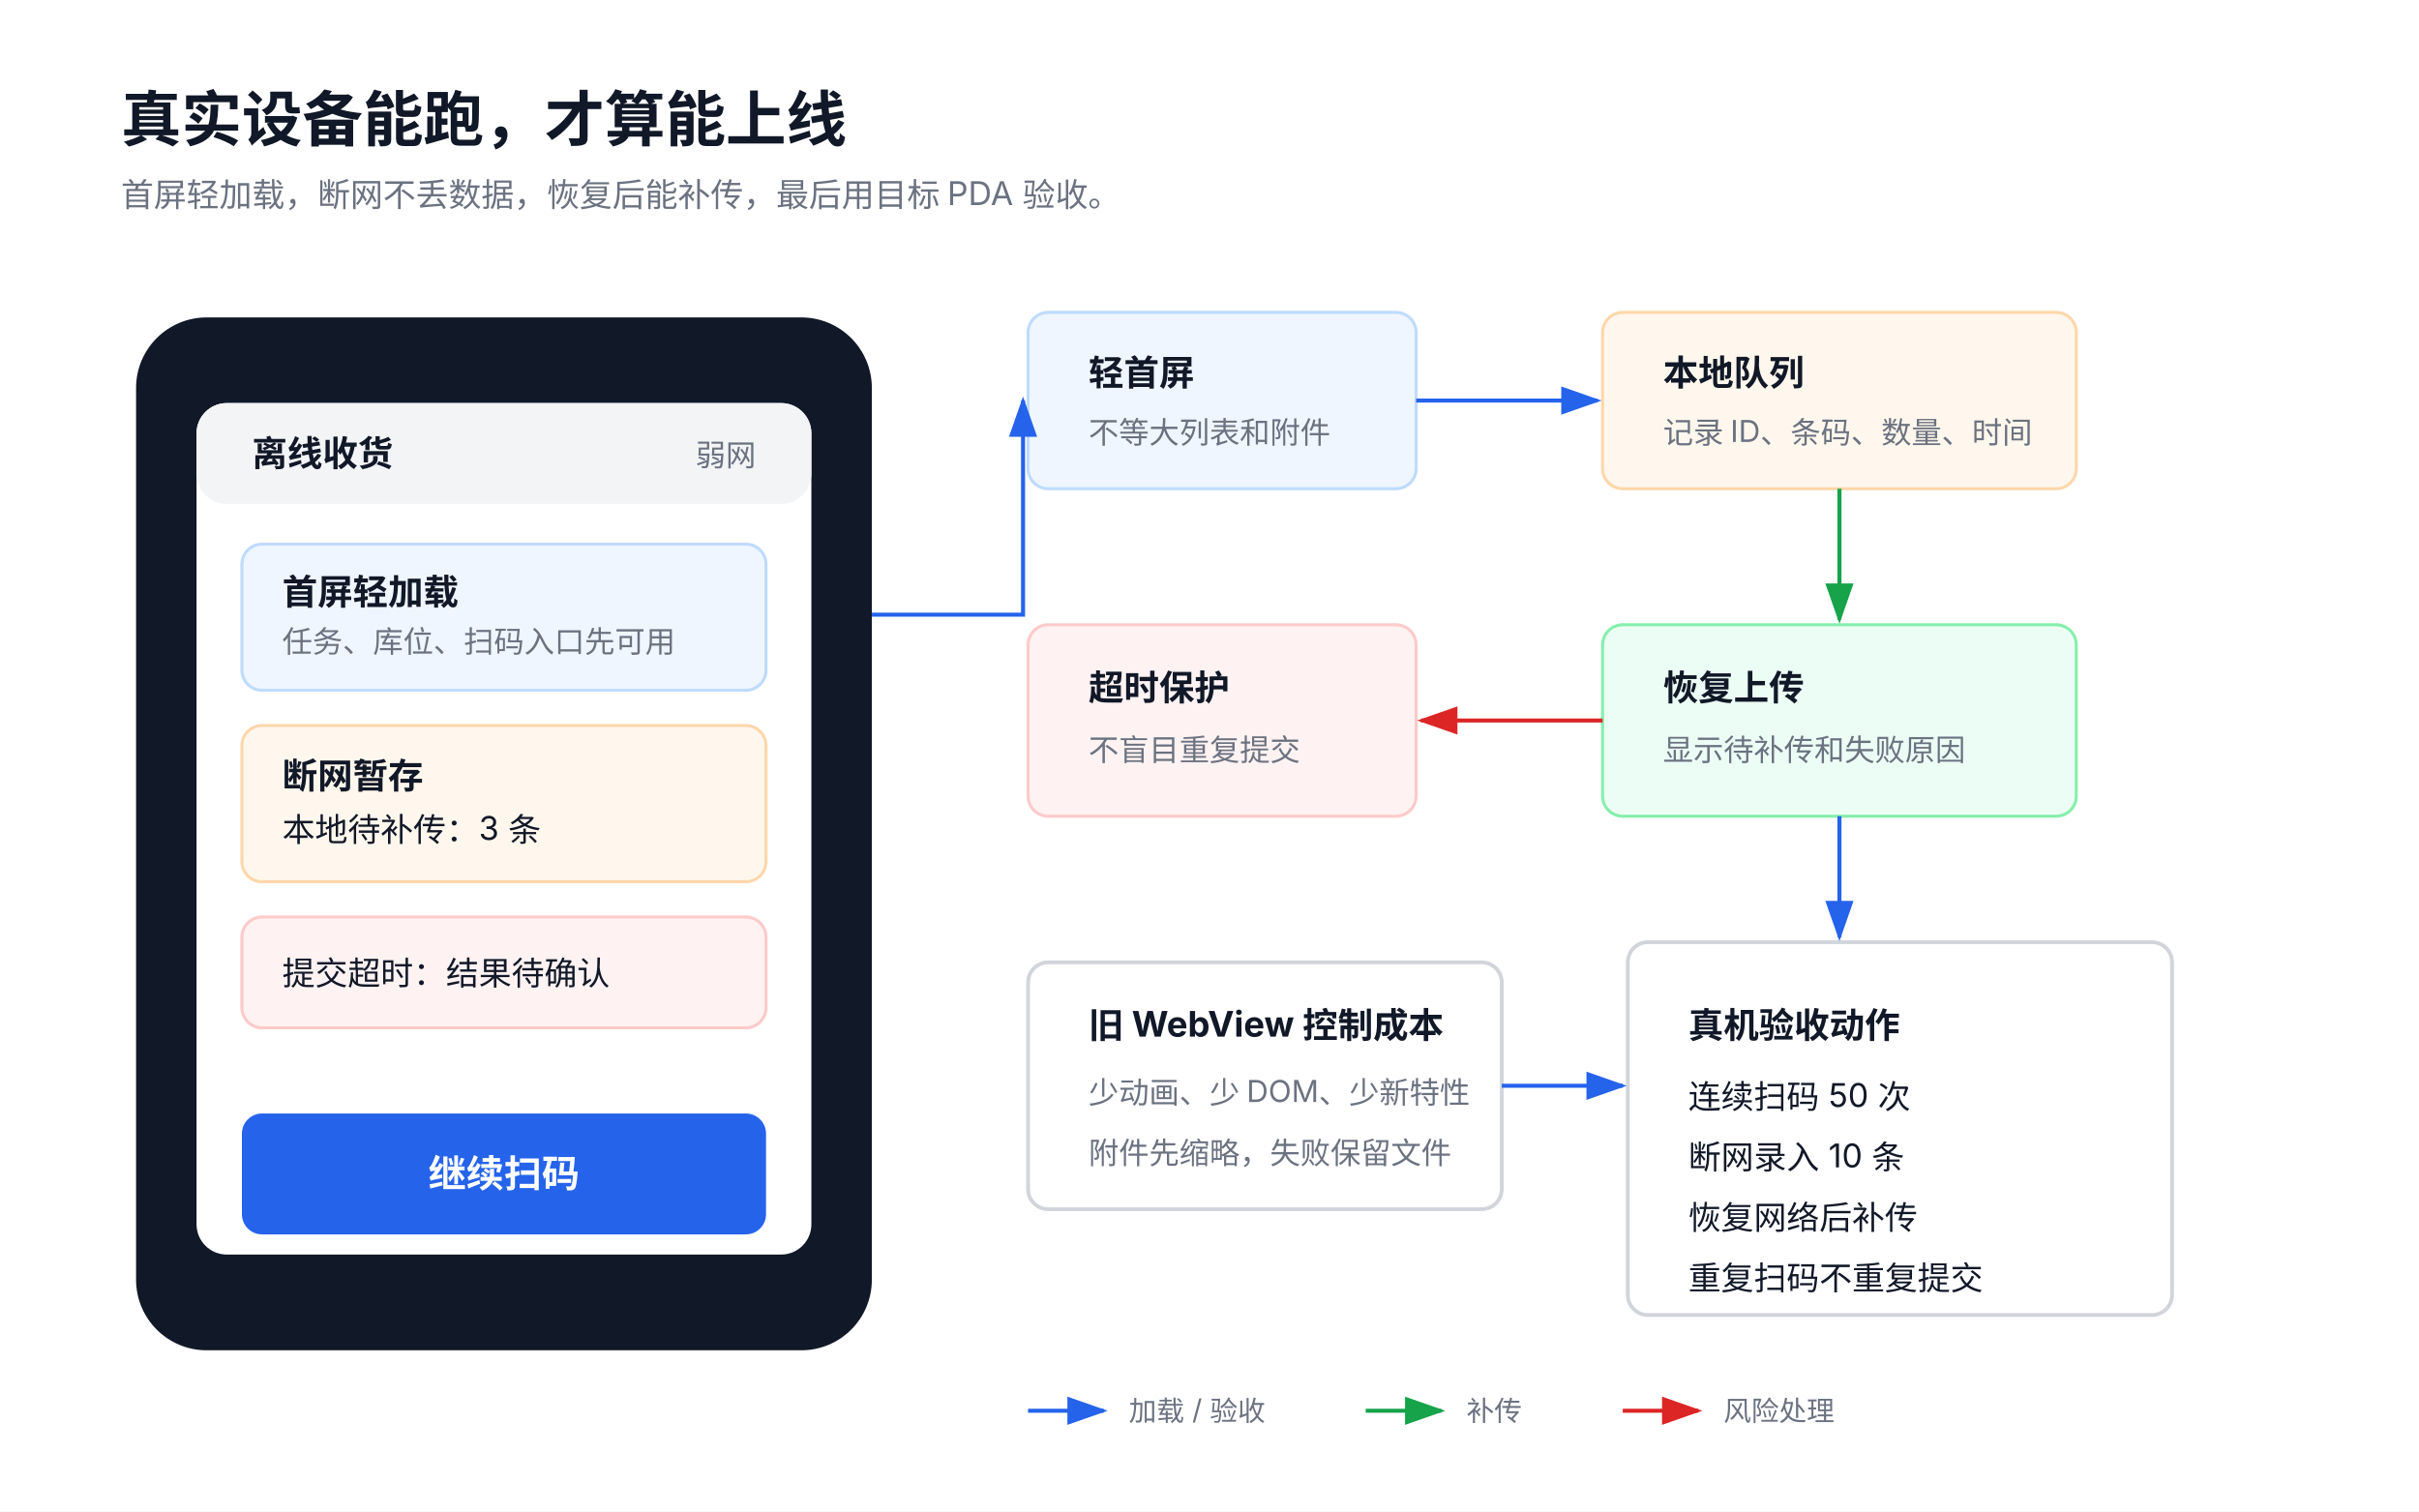
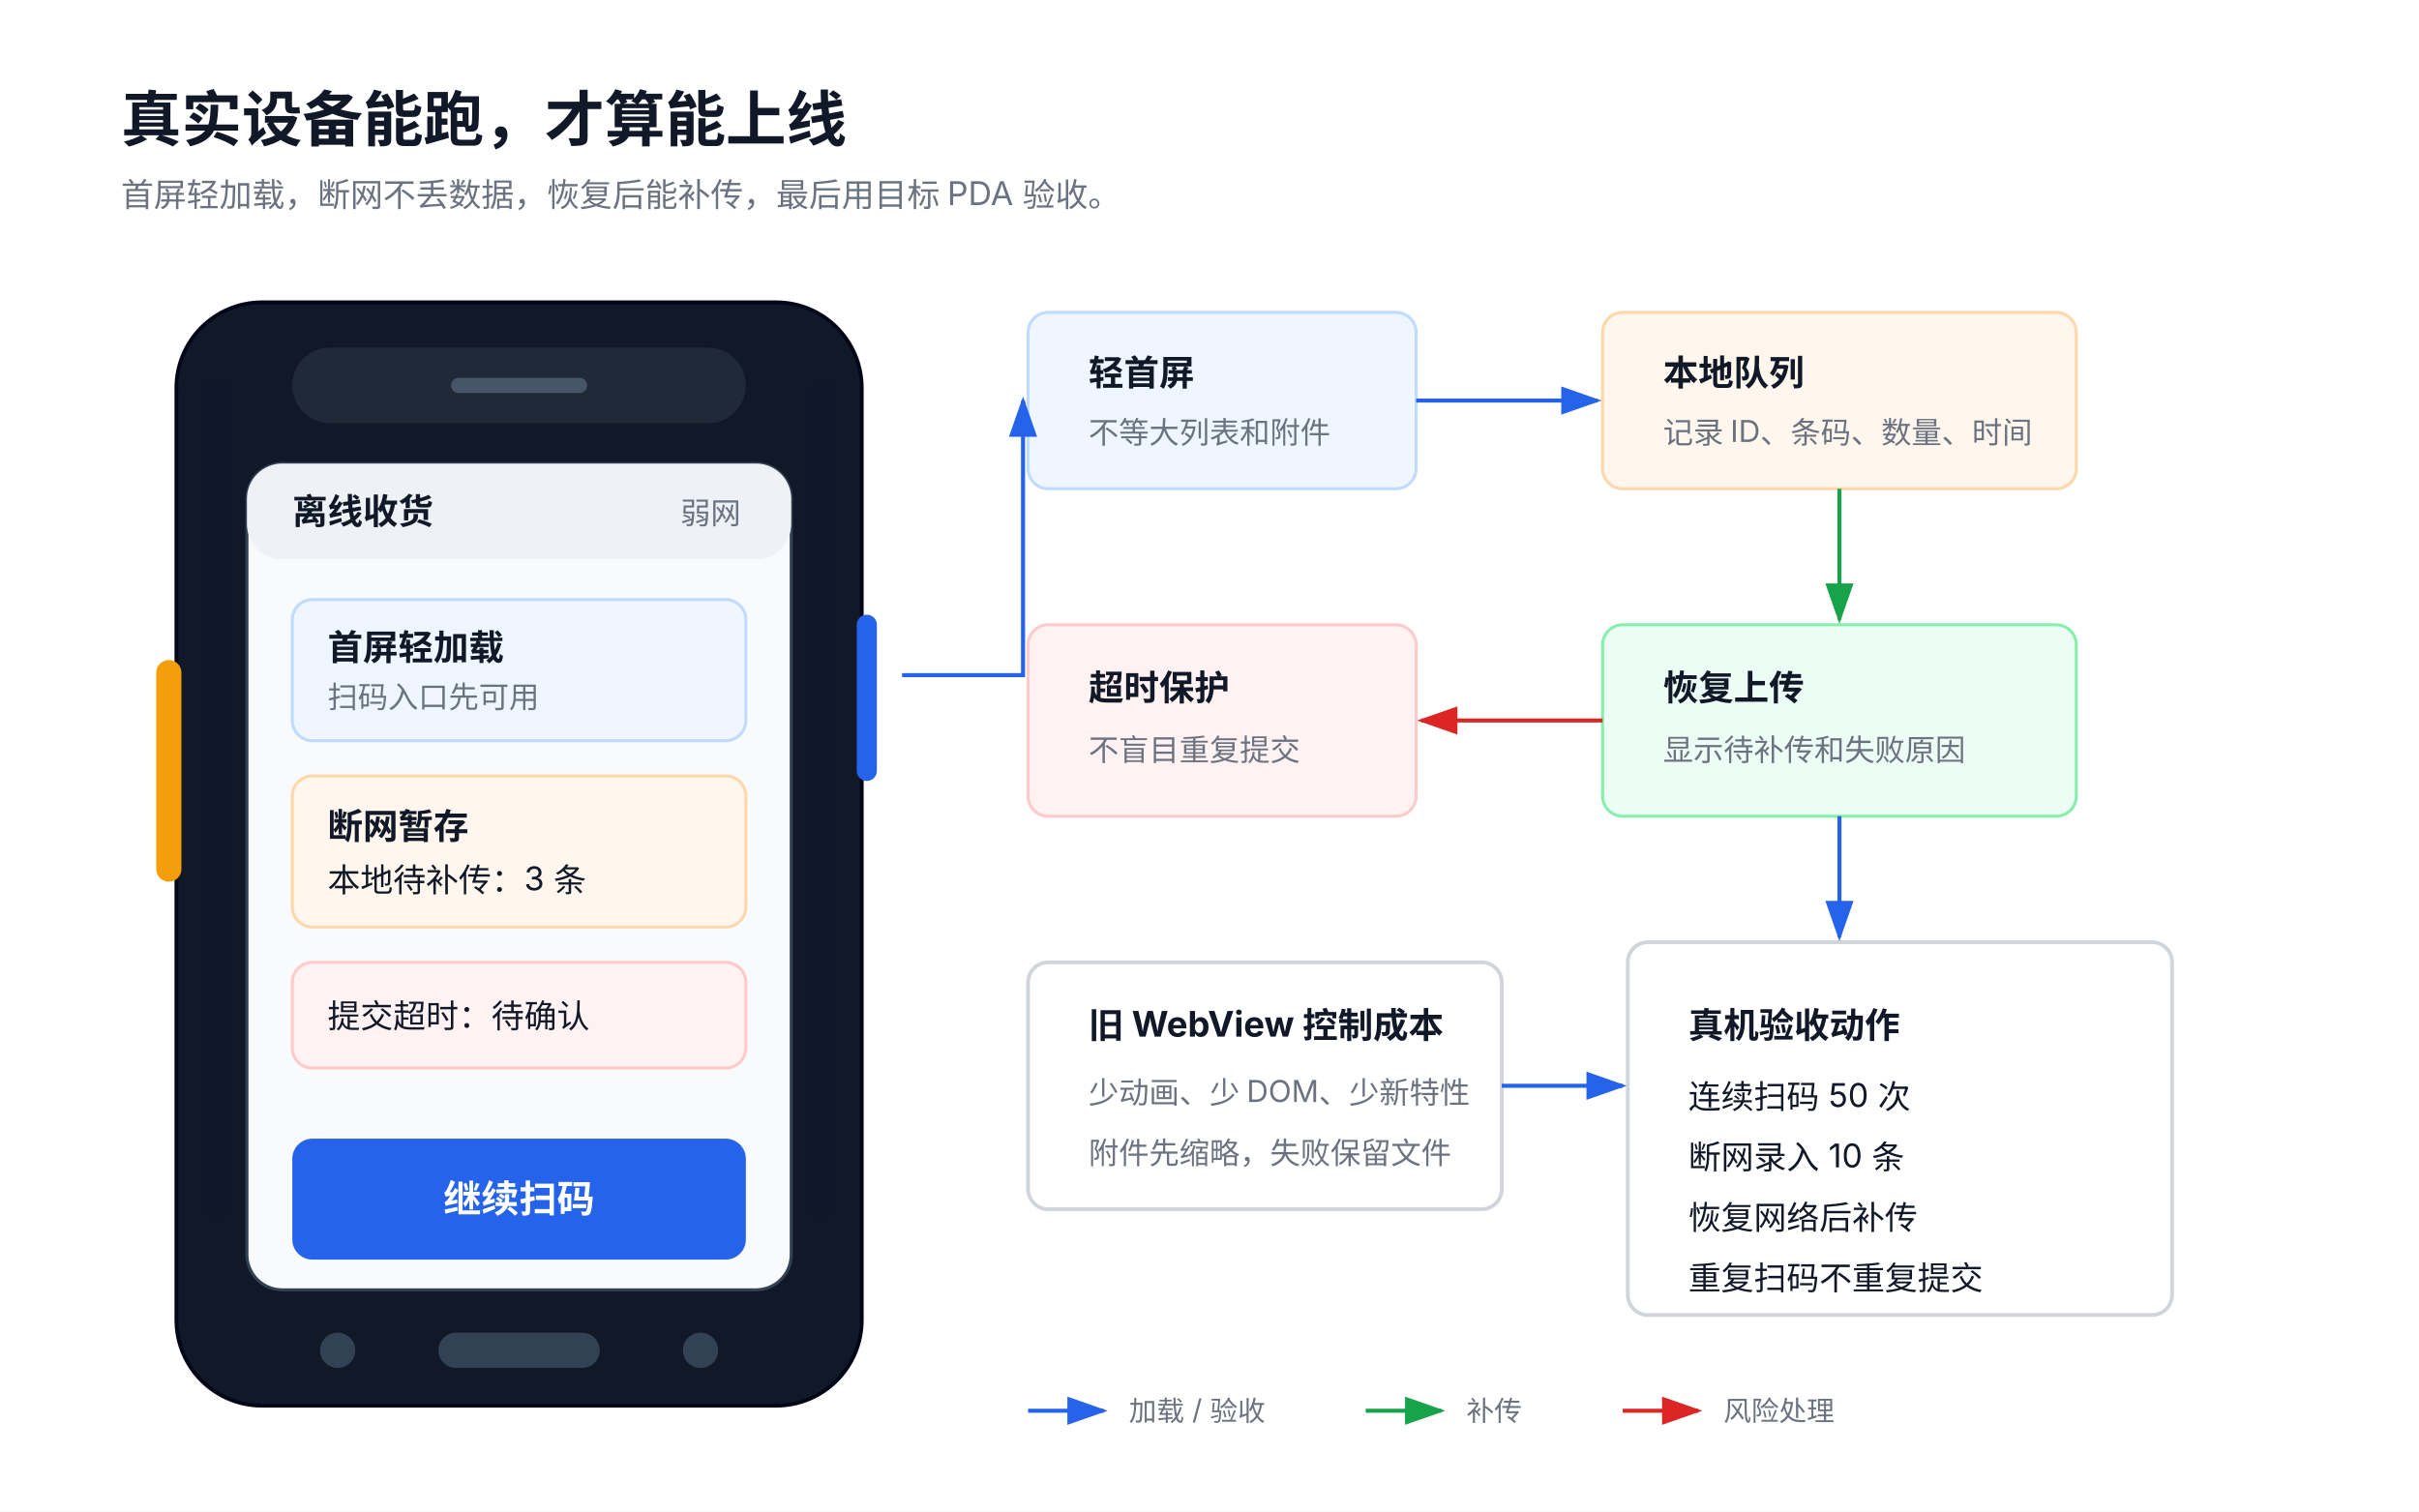
<svg xmlns="http://www.w3.org/2000/svg" width="960" height="600" viewBox="0 0 960 600" role="img" aria-labelledby="title desc">
  <style>
    text { font-family: Inter, "Microsoft YaHei", "PingFang SC", "Noto Sans CJK SC", Arial, sans-serif; letter-spacing: 0; }
    .bg { fill: #ffffff; }
+     .device { fill: #111827; stroke: #020617; stroke-width: 1.5; }
+     .rail { fill: #0f172a; opacity: .9; }
+     .bezel { fill: #1f2937; }
+     .screen { fill: #f8fafc; stroke: #334155; stroke-width: 1.2; }
    .panel { fill: #ffffff; stroke: #d1d5db; stroke-width: 1.5; }
    .blue { fill: #eff6ff; stroke: #bfdbfe; stroke-width: 1.2; }
    .green { fill: #ecfdf5; stroke: #86efac; stroke-width: 1.2; }
    .orange { fill: #fff7ed; stroke: #fed7aa; stroke-width: 1.2; }
    .red { fill: #fef2f2; stroke: #fecaca; stroke-width: 1.2; }
    .title { fill: #111827; font-size: 24px; font-weight: 700; }
    .subtitle { fill: #6b7280; font-size: 13px; }
    .label { fill: #111827; font-size: 14px; font-weight: 700; }
    .body { fill: #111827; font-size: 13px; }
    .small { fill: #6b7280; font-size: 12px; }
    .tiny { fill: #6b7280; font-size: 11px; }
    .buttonText { fill: #ffffff; font-size: 15px; font-weight: 700; }
  </style>
  <defs>
    <marker id="arrow-blue" markerWidth="10" markerHeight="7" refX="9" refY="3.5" orient="auto">
      <polygon points="0 0, 10 3.5, 0 7" fill="#2563eb" />
    </marker>
    <marker id="arrow-green" markerWidth="10" markerHeight="7" refX="9" refY="3.5" orient="auto">
      <polygon points="0 0, 10 3.5, 0 7" fill="#16a34a" />
    </marker>
    <marker id="arrow-red" markerWidth="10" markerHeight="7" refX="9" refY="3.5" orient="auto">
      <polygon points="0 0, 10 3.5, 0 7" fill="#dc2626" />
    </marker>
  </defs>
  <rect class="bg" width="960" height="600" />
  <text x="48" y="56" class="title">真实设备能跑，才算能上线</text>
  <text x="48" y="82" class="subtitle">首屏轻加载，断网不丢数据，恢复后能补传，最后用目标 PDA 验收。</text>
-   <rect x="54" y="126" width="292" height="410" rx="28" fill="#111827" />
-   <rect x="78" y="160" width="244" height="338" rx="12" fill="#ffffff" />
-   <rect x="78" y="160" width="244" height="40" rx="12" fill="#f3f4f6" />
-   <text x="100" y="185" class="label">离线收货</text>
-   <text x="300" y="185" text-anchor="end" class="small">弱网</text>
-   <rect x="96" y="216" width="208" height="58" rx="8" class="blue" />
-   <text x="112" y="240" class="label">首屏轻加载</text>
-   <text x="112" y="259" class="small">任务、库位、扫码入口先可用</text>
-   <rect x="96" y="288" width="208" height="62" rx="8" class="orange" />
-   <text x="112" y="313" class="label">断网暂存</text>
-   <text x="112" y="334" class="body">本地待补传：3 条</text>
-   <rect x="96" y="364" width="208" height="44" rx="8" class="red" />
-   <text x="112" y="391" class="body">提交超时：结果待确认</text>
-   <rect x="96" y="442" width="208" height="48" rx="8" fill="#2563eb" />
-   <text x="200" y="466" text-anchor="middle" dominant-baseline="middle" class="buttonText">继续扫码</text>
+   <g id="pda-performance">
+     <rect x="70" y="120" width="272" height="438" rx="34" class="device" />
+     <rect x="80" y="150" width="12" height="334" rx="6" class="rail" />
+     <rect x="320" y="150" width="12" height="334" rx="6" class="rail" />
+     <rect x="62" y="262" width="10" height="88" rx="5" fill="#f59e0b" />
+     <rect x="340" y="244" width="8" height="66" rx="4" fill="#2563eb" />
+     <rect x="116" y="138" width="180" height="30" rx="15" class="bezel" />
+     <rect x="179" y="150" width="54" height="6" rx="3" fill="#475569" />
+     <rect x="98" y="184" width="216" height="328" rx="14" class="screen" />
+     <rect x="98" y="184" width="216" height="38" rx="14" fill="#eef2f7" />
+     <text x="116" y="208" class="label">离线收货</text>
+     <text x="294" y="208" text-anchor="end" class="small">弱网</text>
+     <rect x="116" y="238" width="180" height="56" rx="8" class="blue" />
+     <text x="130" y="262" class="label">首屏轻加载</text>
+     <text x="130" y="281" class="small">扫码入口先可用</text>
+     <rect x="116" y="308" width="180" height="60" rx="8" class="orange" />
+     <text x="130" y="333" class="label">断网暂存</text>
+     <text x="130" y="354" class="body">本地待补传：3 条</text>
+     <rect x="116" y="382" width="180" height="42" rx="8" class="red" />
+     <text x="130" y="408" class="body">提交超时：待确认</text>
+     <rect x="116" y="452" width="180" height="48" rx="8" fill="#2563eb" />
+     <text x="206" y="476" text-anchor="middle" dominant-baseline="middle" class="buttonText">继续扫码</text>
+     <circle cx="134" cy="536" r="7" fill="#334155" />
+     <rect x="174" y="529" width="64" height="14" rx="7" fill="#334155" />
+     <circle cx="278" cy="536" r="7" fill="#334155" />
+   </g>
  <rect x="408" y="124" width="154" height="70" rx="8" class="blue" />
  <text x="432" y="153" class="label">轻首屏</text>
  <text x="432" y="176" class="small">不等大列表和附件</text>
-   <path d="M346 244 H406 V159" stroke="#2563eb" stroke-width="1.6" fill="none" marker-end="url(#arrow-blue)" />
+   <path d="M358 268 H406 V159" stroke="#2563eb" stroke-width="1.6" fill="none" marker-end="url(#arrow-blue)" />
  <rect x="636" y="124" width="188" height="70" rx="8" class="orange" />
  <text x="660" y="153" class="label">本地队列</text>
  <text x="660" y="176" class="small">记录 ID、条码、数量、时间</text>
  <path d="M562 159 H634" stroke="#2563eb" stroke-width="1.6" fill="none" marker-end="url(#arrow-blue)" />
  <rect x="636" y="248" width="188" height="76" rx="8" class="green" />
  <text x="660" y="278" class="label">恢复上传</text>
  <text x="660" y="302" class="small">显示待补传和失败原因</text>
  <path d="M730 194 V246" stroke="#16a34a" stroke-width="1.6" fill="none" marker-end="url(#arrow-green)" />
  <rect x="408" y="248" width="154" height="76" rx="8" class="red" />
  <text x="432" y="278" class="label">超时保护</text>
  <text x="432" y="302" class="small">不盲目重复提交</text>
  <path d="M636 286 H564" stroke="#dc2626" stroke-width="1.6" fill="none" marker-end="url(#arrow-red)" />
  <rect x="408" y="382" width="188" height="98" rx="8" class="panel" />
  <text x="432" y="412" class="label">旧 WebView 控制成本</text>
  <text x="432" y="438" class="small">少动画、少 DOM、少新特性</text>
  <text x="432" y="462" class="small">附件先缩略，失败保留文件</text>
  <rect x="646" y="374" width="216" height="148" rx="8" class="panel" />
  <text x="670" y="412" class="label">真机验收动作</text>
  <text x="670" y="440" class="body">连续扫码 50 次</text>
  <text x="670" y="464" class="body">断网录入 10 条</text>
  <text x="670" y="488" class="body">恢复网络后补传</text>
  <text x="670" y="512" class="body">重复扫码不重复提交</text>
  <path d="M730 324 V372" stroke="#2563eb" stroke-width="1.6" fill="none" marker-end="url(#arrow-blue)" />
  <path d="M596 431 H644" stroke="#2563eb" stroke-width="1.6" fill="none" marker-end="url(#arrow-blue)" />
  <g transform="translate(408,552)">
    <line x1="0" y1="8" x2="30" y2="8" stroke="#2563eb" stroke-width="1.6" marker-end="url(#arrow-blue)" />
    <text x="40" y="12" class="tiny">加载 / 验收</text>
    <line x1="134" y1="8" x2="164" y2="8" stroke="#16a34a" stroke-width="1.6" marker-end="url(#arrow-green)" />
    <text x="174" y="12" class="tiny">补传</text>
    <line x1="236" y1="8" x2="266" y2="8" stroke="#dc2626" stroke-width="1.6" marker-end="url(#arrow-red)" />
    <text x="276" y="12" class="tiny">风险处理</text>
  </g>
</svg>
